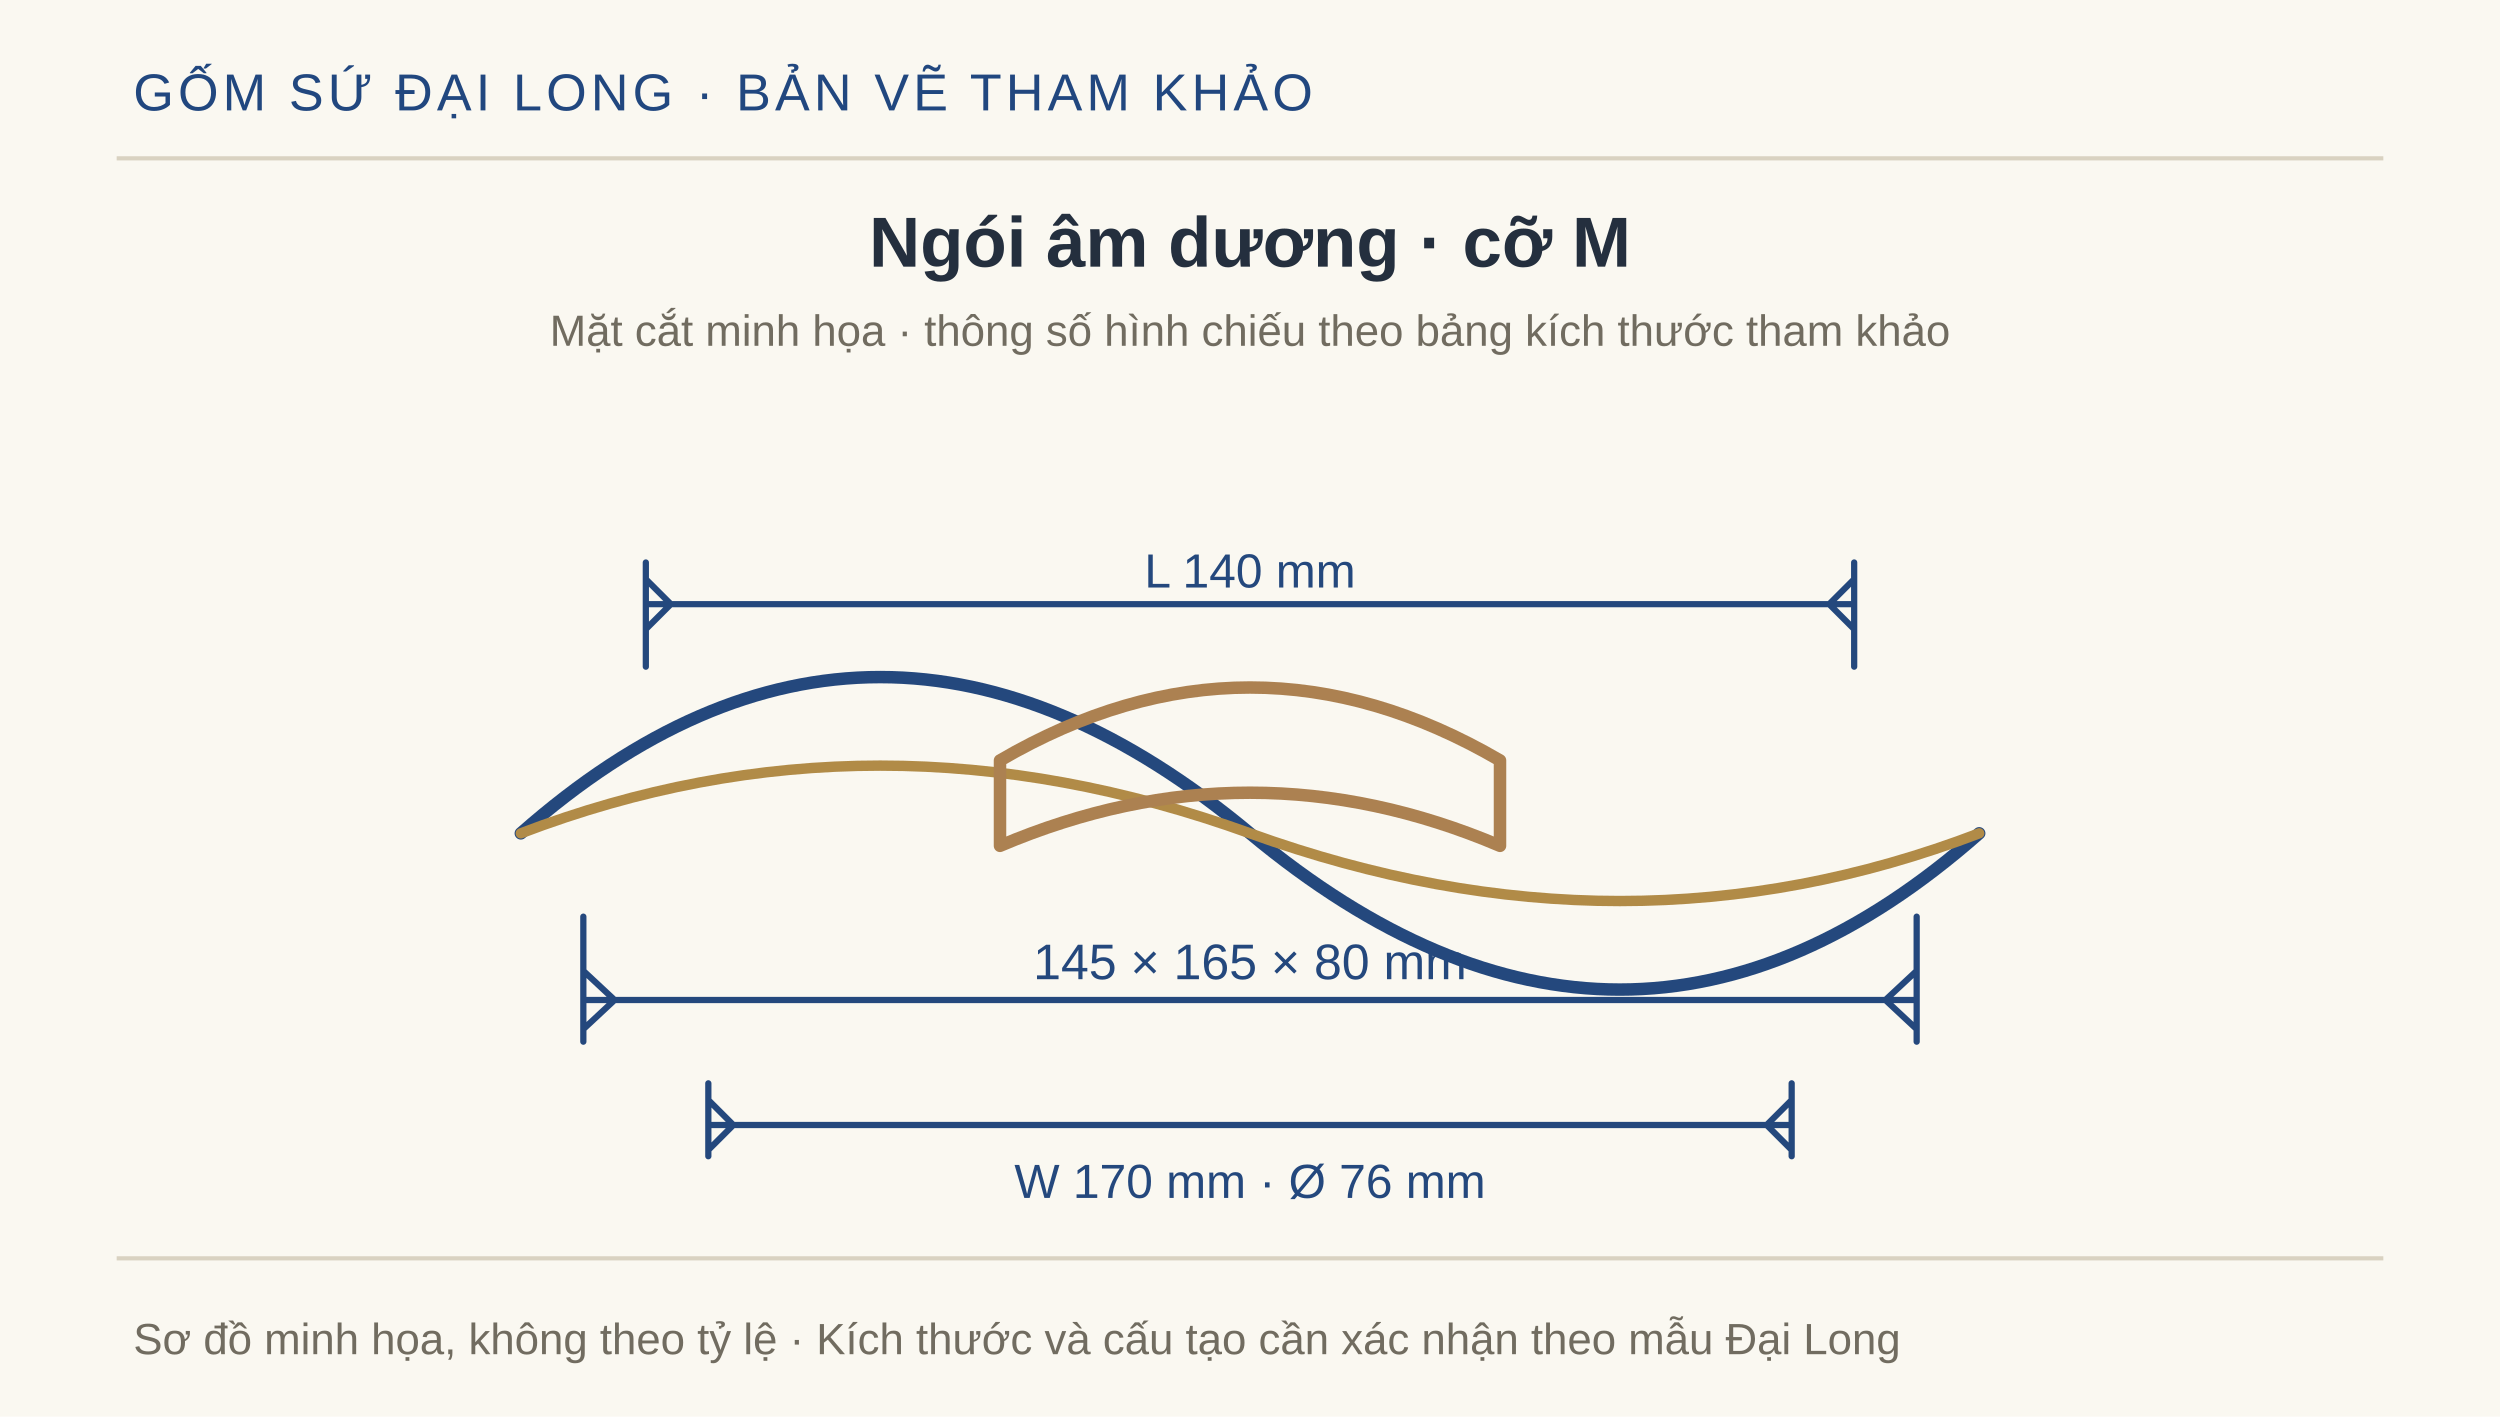
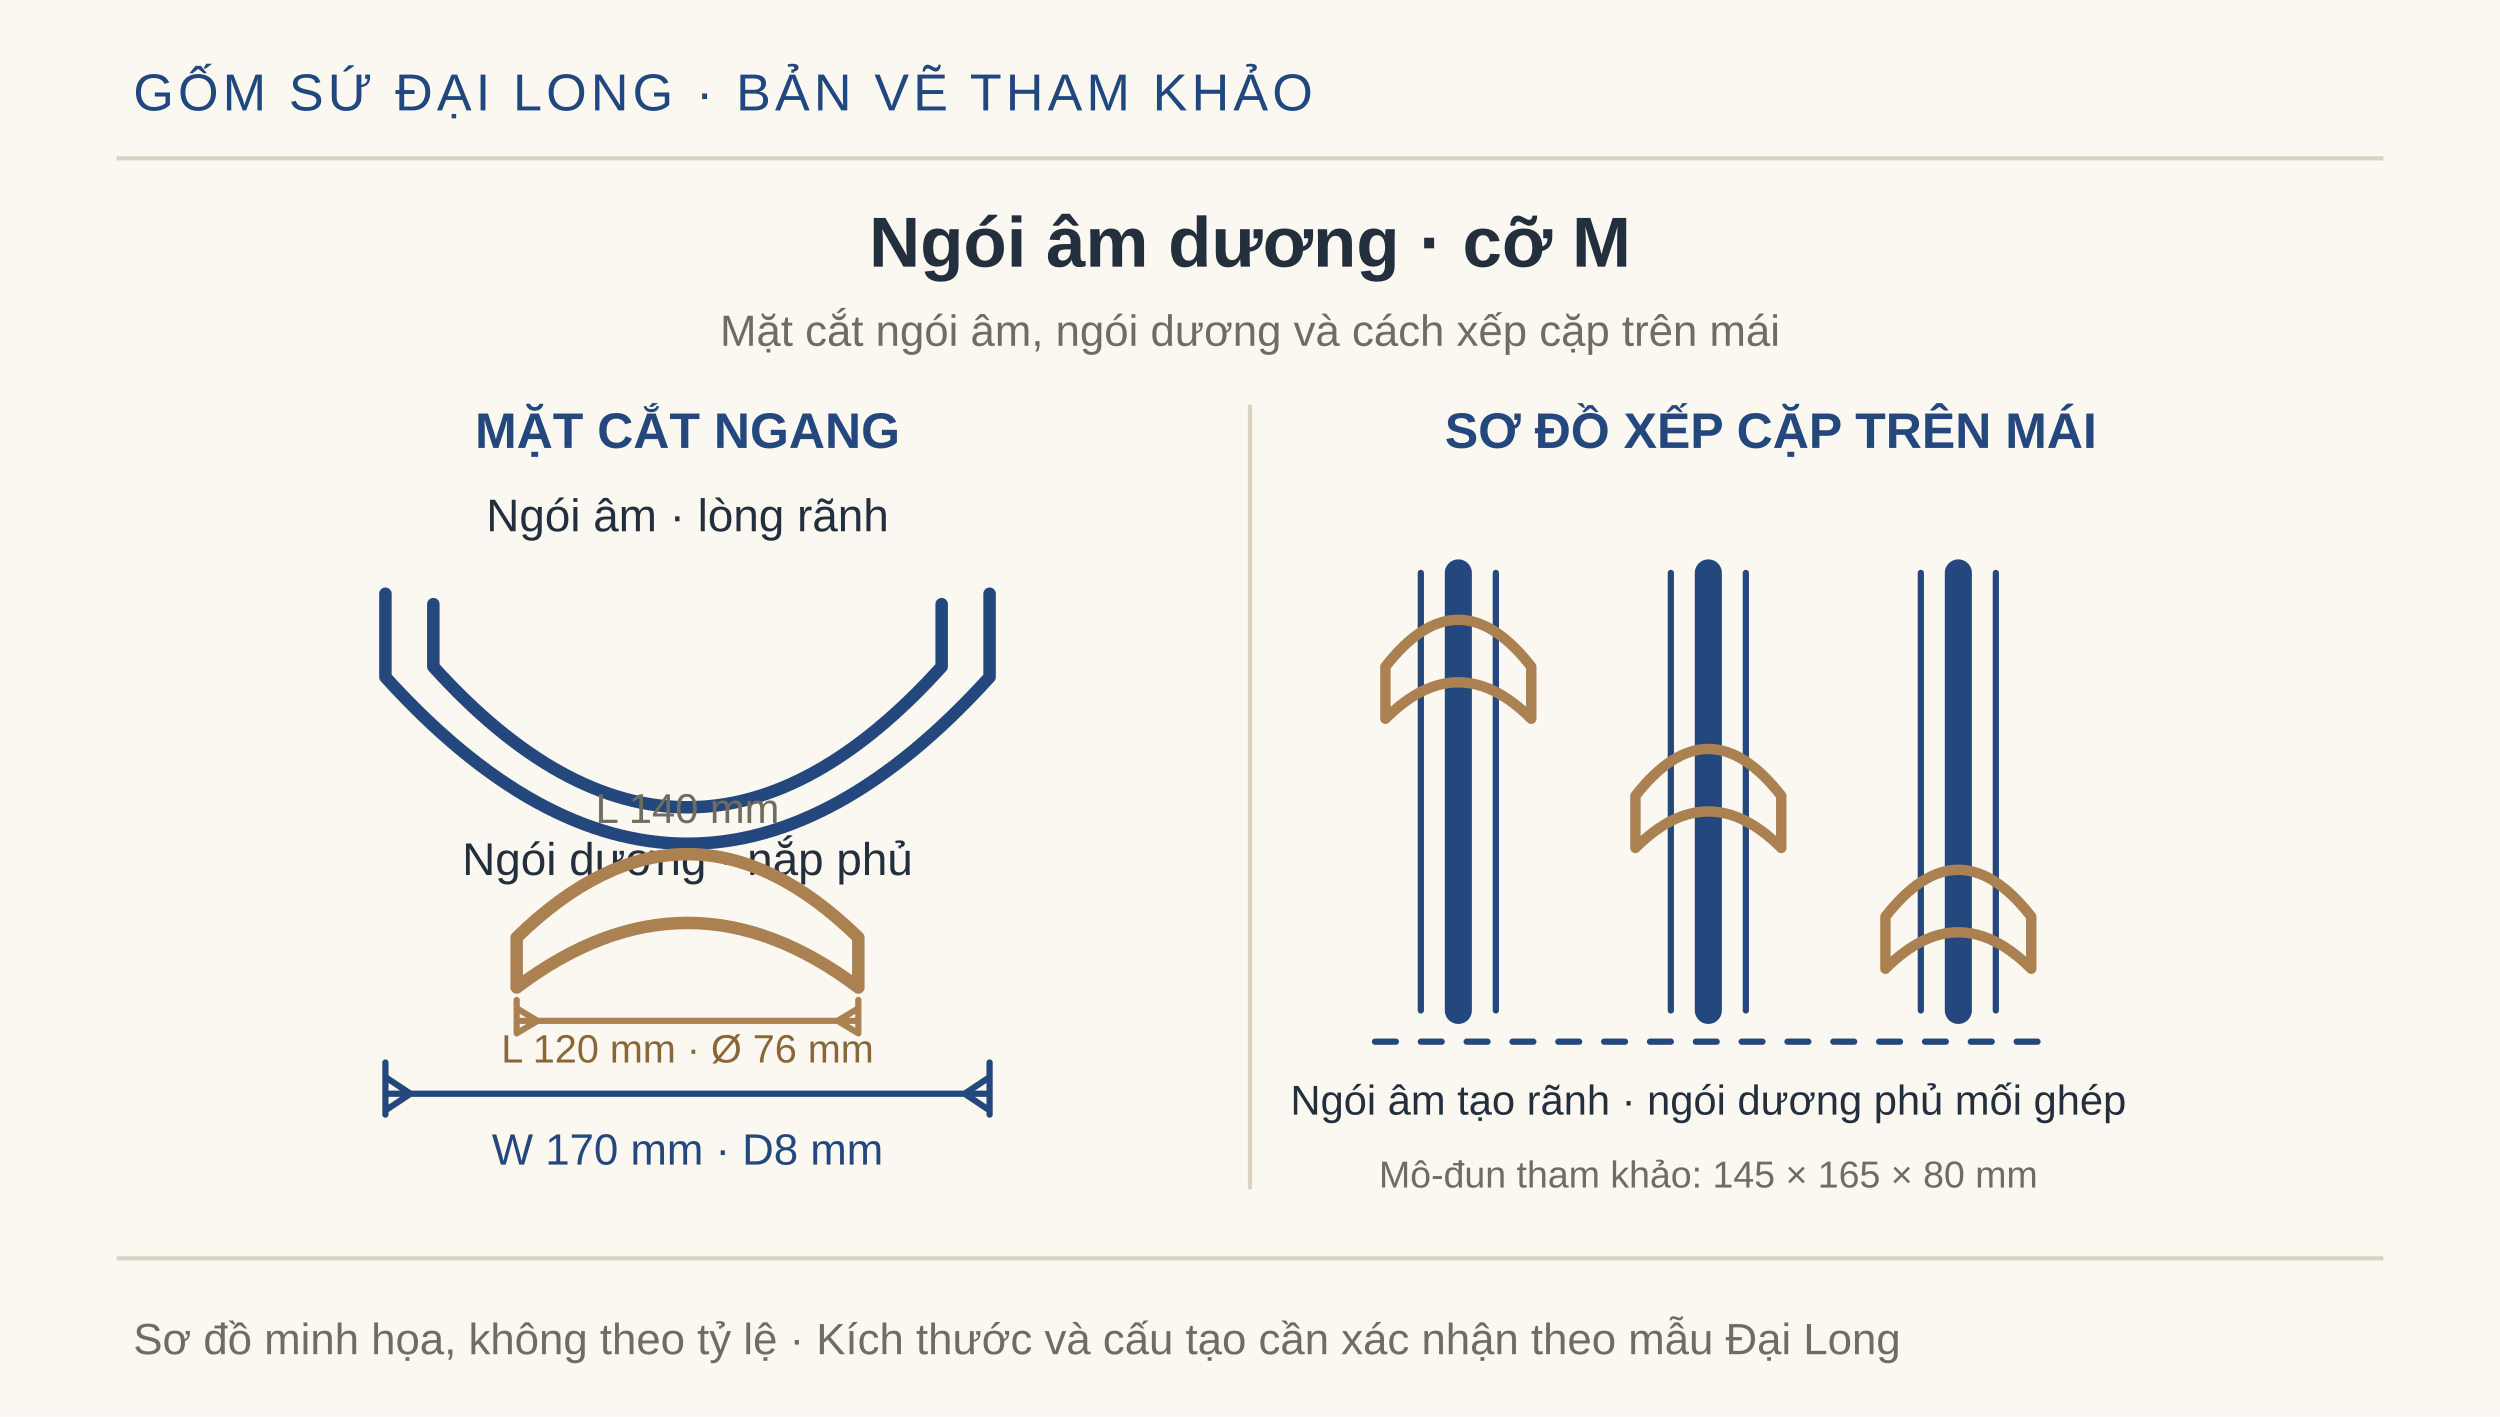
<svg xmlns="http://www.w3.org/2000/svg" viewBox="0 0 1200 680" role="img" aria-labelledby="title desc">
  <rect width="1200" height="680" fill="#faf8f1" />
  <path d="M56 76H1144M56 604H1144" stroke="#d9d2c1" stroke-width="2" />
  <text x="64" y="53" fill="#21477f" font-family="Arial,sans-serif" font-size="25" letter-spacing="2">GỐM SỨ ĐẠI LONG · BẢN VẼ THAM KHẢO</text>
  <text x="64" y="650" fill="#716c60" font-family="Arial,sans-serif" font-size="21">Sơ đồ minh họa, không theo tỷ lệ · Kích thước và cấu tạo cần xác nhận theo mẫu Đại Long</text>
  <g fill="none" stroke="#24487d" stroke-width="6" stroke-linecap="round" stroke-linejoin="round">
-     <path d="M250 400 Q420 250 600 400 Q780 550 950 400" />
-     <path d="M250 400 Q420 335 600 400 Q780 465 950 400" stroke="#b18b47" stroke-width="5" />
-     <path d="M280 440V500 M920 440V500 M280 480H920 M280 466L295 480L280 494 M920 466L905 480L920 494" stroke-width="3" />
-     <path d="M310 270V320 M890 270V320 M310 290H890 M310 278L322 290L310 302 M890 278L878 290L890 302" stroke-width="3" />
-     <path d="M340 520V555 M860 520V555 M340 540H860 M340 528L352 540L340 552 M860 528L848 540L860 552" stroke-width="3" />
-     <text x="600" y="470" text-anchor="middle" fill="#24487d" stroke="none" font-family="Arial,sans-serif" font-size="24">145 × 165 × 80 mm</text>
-     <text x="600" y="282" text-anchor="middle" fill="#24487d" stroke="none" font-family="Arial,sans-serif" font-size="23">L 140 mm</text>
-     <text x="600" y="575" text-anchor="middle" fill="#24487d" stroke="none" font-family="Arial,sans-serif" font-size="23">W 170 mm · Ø 76 mm</text>
-     <path d="M480 365Q600 295 720 365V406Q600 355 480 406Z" stroke="#ac8151" />
+     <path d="M600 195V570" stroke="#d9d2c1" stroke-width="2" />
+     <text x="330" y="215" text-anchor="middle" fill="#24487d" stroke="none" font-family="Arial,sans-serif" font-size="24" font-weight="700">MẶT CẮT NGANG</text>
+     <text x="850" y="215" text-anchor="middle" fill="#24487d" stroke="none" font-family="Arial,sans-serif" font-size="24" font-weight="700">SƠ ĐỒ XẾP CẶP TRÊN MÁI</text>
+     <text x="330" y="255" text-anchor="middle" fill="#242f3e" stroke="none" font-family="Arial,sans-serif" font-size="22">Ngói âm · lòng rãnh</text>
+     <path d="M185 285V325 Q330 485 475 325V285 M208 290V320 Q330 455 452 320V290" />
+     <path d="M185 510V535 M475 510V535 M185 525H475 M185 517L197 525L185 533 M475 517L463 525L475 533" stroke-width="3" />
+     <text x="330" y="559" text-anchor="middle" fill="#24487d" stroke="none" font-family="Arial,sans-serif" font-size="21">W 170 mm · D8 mm</text>
+     <text x="330" y="395" text-anchor="middle" fill="#716c60" stroke="none" font-family="Arial,sans-serif" font-size="20">L 140 mm</text>
+     <text x="330" y="420" text-anchor="middle" fill="#242f3e" stroke="none" font-family="Arial,sans-serif" font-size="22">Ngói dương · nắp phủ</text>
+     <path d="M248 450 Q330 370 412 450 L412 474 Q330 412 248 474Z" stroke="#ac8151" />
+     <path d="M248 480V495 M412 480V495 M248 490H412 M248 484L258 490L248 496 M412 484L402 490L412 496" stroke="#ac8151" stroke-width="3" />
+     <text x="330" y="510" text-anchor="middle" fill="#8a6738" stroke="none" font-family="Arial,sans-serif" font-size="19">L 120 mm · Ø 76 mm</text>
+     <path d="M700 275V485 M820 275V485 M940 275V485" stroke-width="13" />
+     <path d="M682 275V485 M802 275V485 M922 275V485 M718 275V485 M838 275V485 M958 275V485" stroke-width="3" />
+     <path d="M665 320 Q700 275 735 320V345 Q700 310 665 345Z M785 382 Q820 337 855 382V407 Q820 372 785 407Z M905 440 Q940 395 975 440V465 Q940 430 905 465Z" stroke="#ac8151" stroke-width="5" />
+     <path d="M660 500H980" stroke-dasharray="10 12" stroke-width="3" />
+     <text x="820" y="535" text-anchor="middle" fill="#242f3e" stroke="none" font-family="Arial,sans-serif" font-size="20">Ngói âm tạo rãnh · ngói dương phủ mối ghép</text>
+     <text x="820" y="570" text-anchor="middle" fill="#716c60" stroke="none" font-family="Arial,sans-serif" font-size="18">Mô-đun tham khảo: 145 × 165 × 80 mm</text>
  </g>
  <text x="600" y="128" text-anchor="middle" fill="#242f3e" font-family="Arial,sans-serif" font-size="34" font-weight="700">Ngói âm dương · cỡ M</text>
-   <text x="600" y="166" text-anchor="middle" fill="#716c60" font-family="Arial,sans-serif" font-size="21">Mặt cắt minh họa · thông số hình chiếu theo bảng kích thước tham khảo</text>
+   <text x="600" y="166" text-anchor="middle" fill="#716c60" font-family="Arial,sans-serif" font-size="21">Mặt cắt ngói âm, ngói dương và cách xếp cặp trên mái</text>
</svg>
